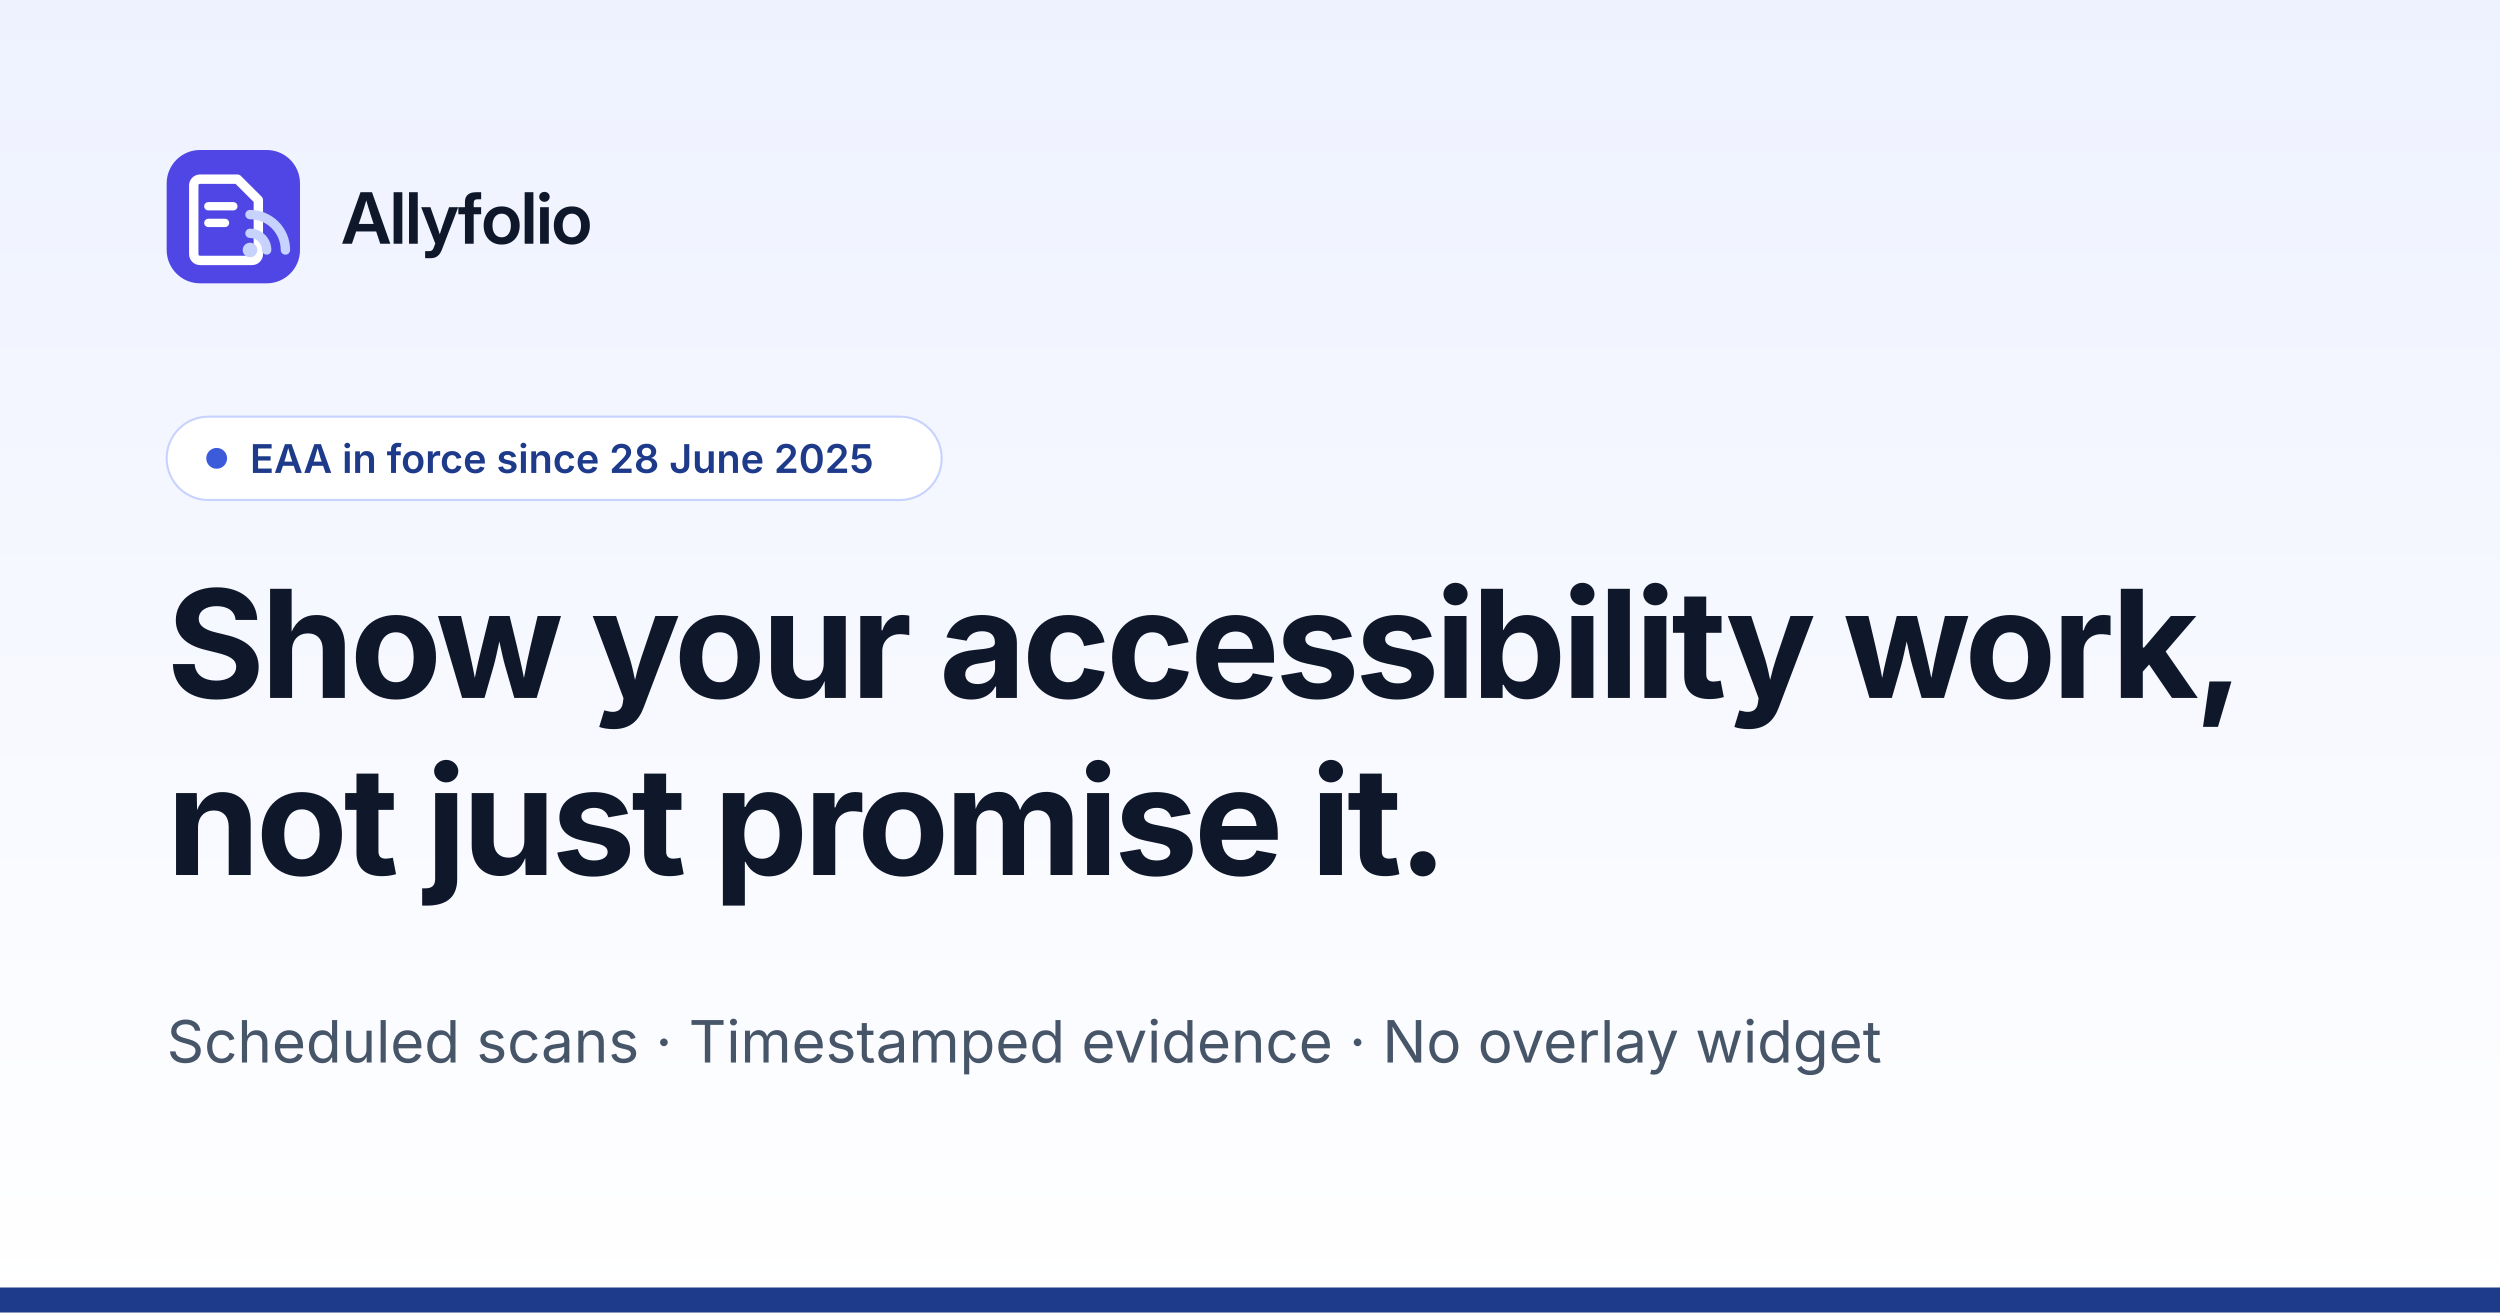
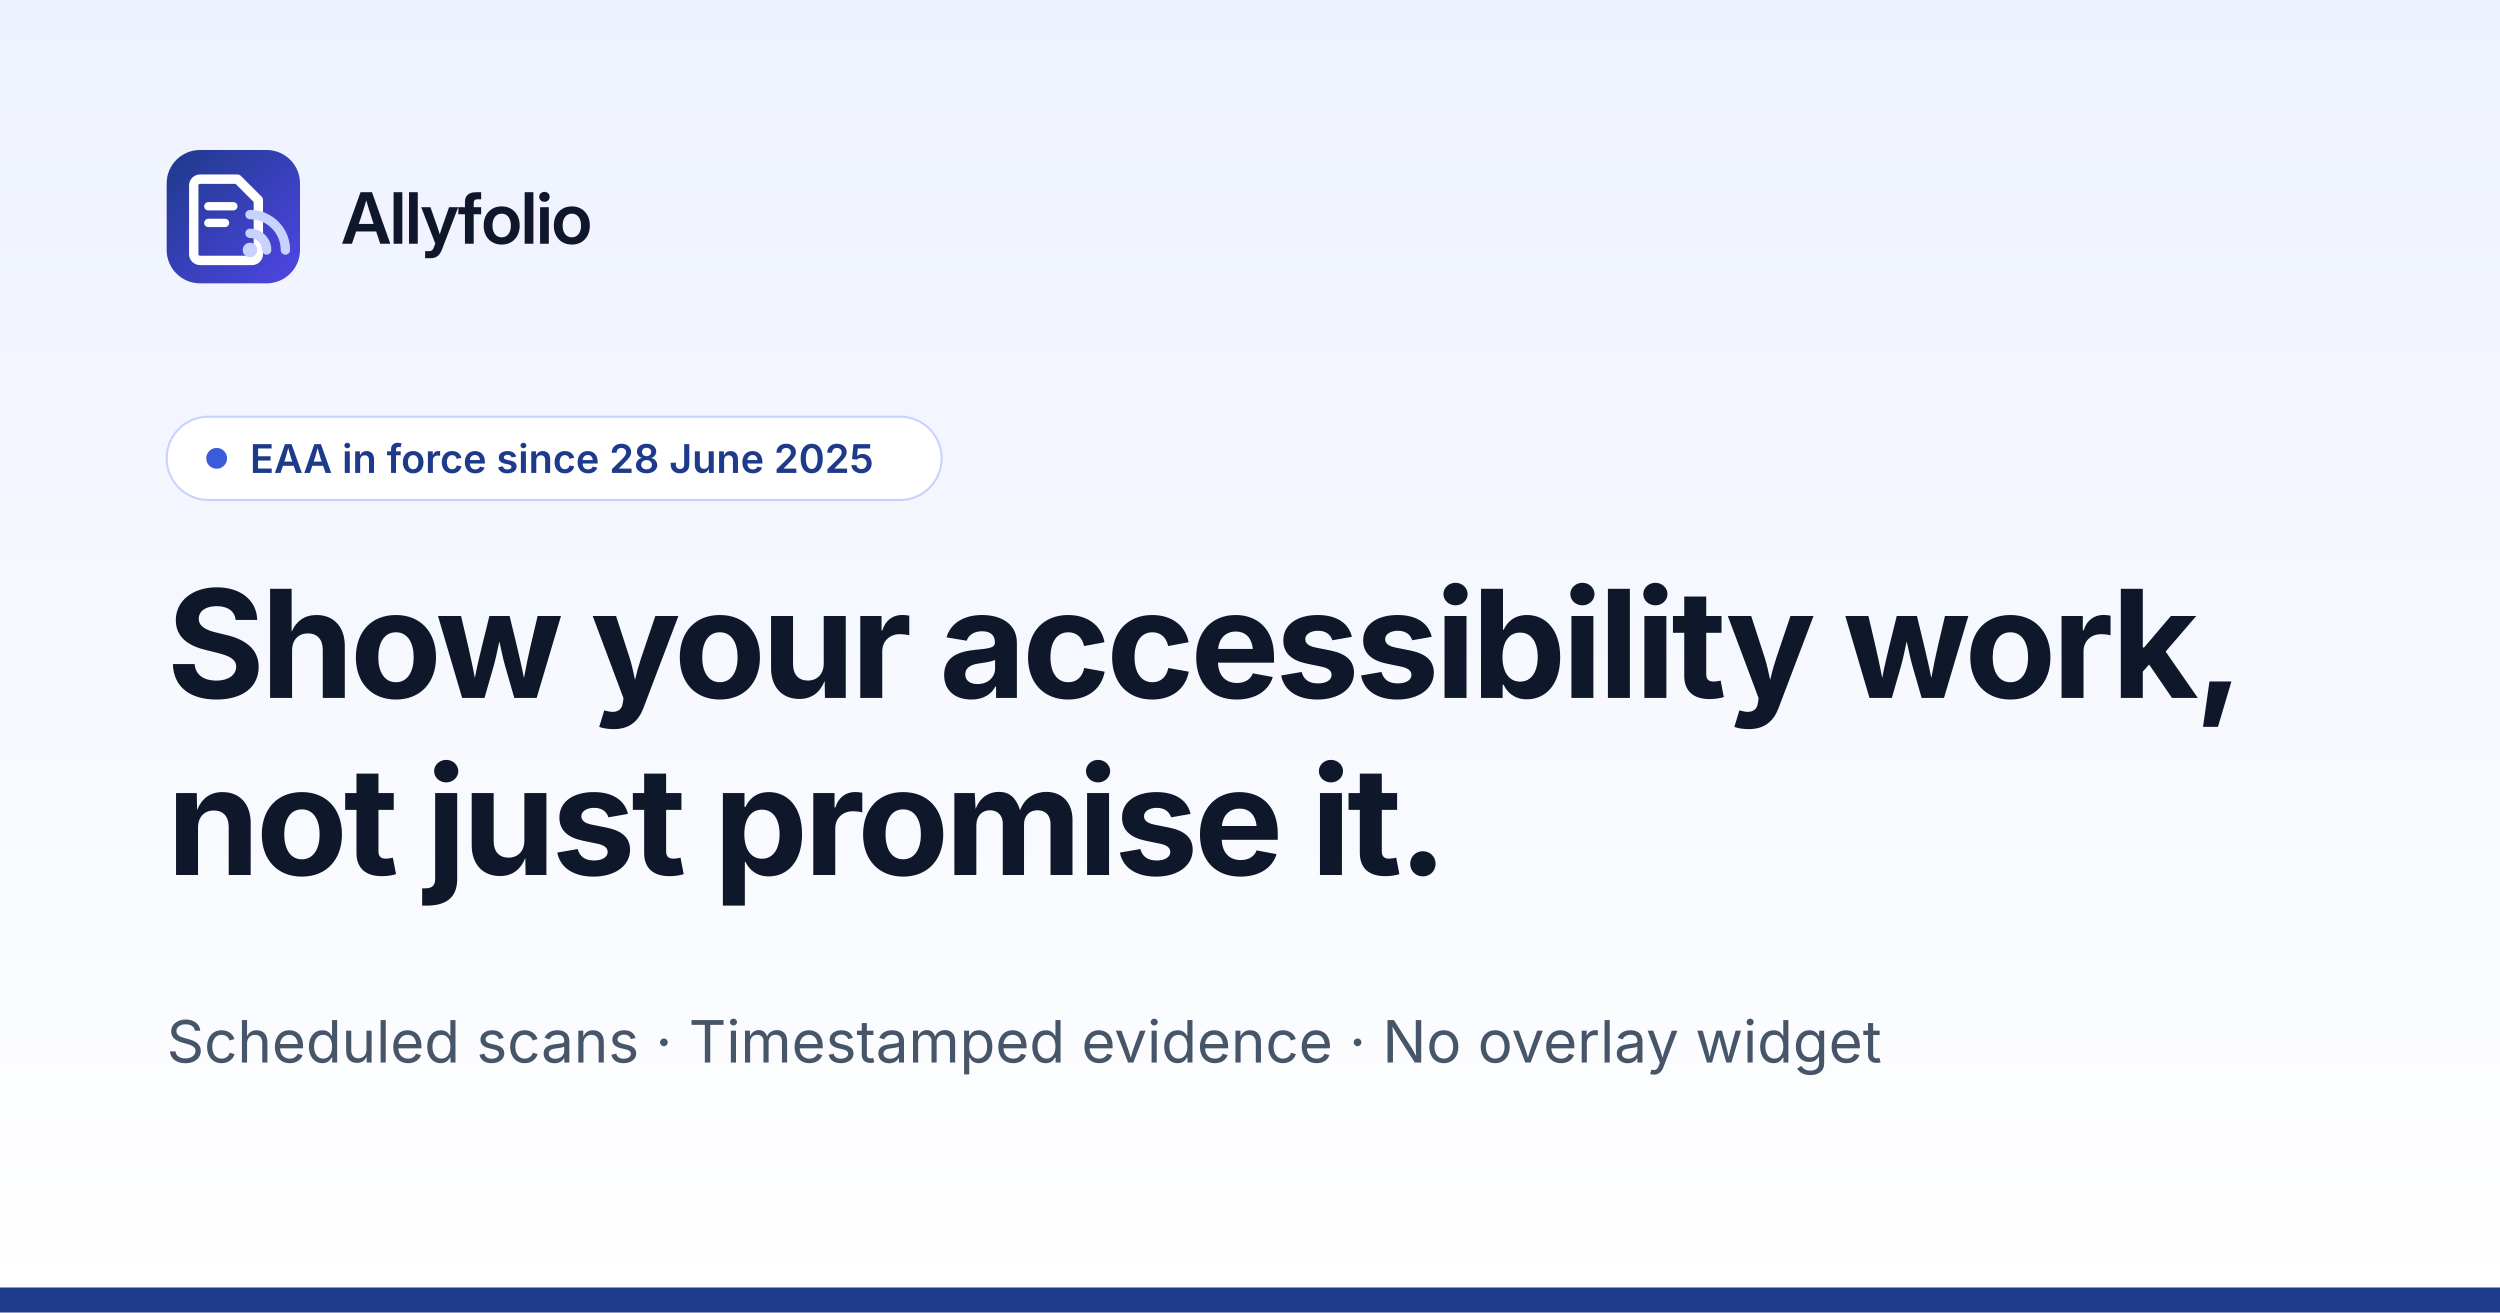
<svg xmlns="http://www.w3.org/2000/svg" width="1200" height="630" viewBox="0 0 1200 630">
  <defs>
    <linearGradient id="bg" x1="0" y1="0" x2="0" y2="1">
      <stop offset="0" stop-color="#EEF2FF" />
      <stop offset="1" stop-color="#FFFFFF" />
    </linearGradient>
  </defs>
  <rect width="1200" height="630" fill="url(#bg)" />
  <rect x="0" y="618" width="1200" height="12" fill="#1E3A8A" />
  <g transform="translate(80 72)">
-     <rect width="64" height="64" rx="16" fill="#4f46e5" />
+     <defs>
+       <linearGradient id="afg-light" x1="0" y1="0" x2="1" y2="1">
+         <stop offset="0" stop-color="#1e3a8a" />
+         <stop offset="1" stop-color="#4f46e5" />
+       </linearGradient>
+     </defs>
+     <rect width="64" height="64" rx="16" fill="url(#afg-light)" />
    <path d="M16 14h18l10 10v26a3 3 0 0 1-3 3H16a3 3 0 0 1-3-3V17a3 3 0 0 1 3-3z" fill="none" stroke="#fff" stroke-width="4.5" stroke-linejoin="round" />
    <path d="M20 27h12M20 35h8" stroke="#fff" stroke-width="4" stroke-linecap="round" />
    <path d="M40 40a8 8 0 0 1 8 8M40 31a17 17 0 0 1 17 17" fill="none" stroke="#c7d2fe" stroke-width="4.5" stroke-linecap="round" />
    <circle cx="40" cy="48" r="3.5" fill="#c7d2fe" />
    <path fill="#0F172A" d="M84.213 45.0 93.045 20.264H98.559L107.357 45.0H102.52L98.196 32.004Q97.544 29.935 96.83 27.622Q96.116 25.309 95.203 22.149H96.425Q95.499 25.309 94.779 27.622Q94.059 29.935 93.385 32.004L88.929 45.0ZM89.459 39.094V35.482H102.116V39.094Z M113.124 20.264V45.0H108.927V20.264Z M120.526 20.264V45.0H116.329V20.264Z M124.062 51.939V48.529H126.123Q126.695 48.529 127.082 48.332Q127.47 48.134 127.759 47.708Q128.047 47.282 128.294 46.594L128.94 44.904L122.174 27.469H126.615L129.832 36.606Q130.332 38.053 130.789 39.509Q131.246 40.965 131.679 42.418H130.514Q130.935 40.965 131.394 39.506Q131.854 38.047 132.349 36.606L135.553 27.469H139.939L132.099 47.883Q131.574 49.253 130.824 50.153Q130.075 51.052 129.073 51.496Q128.072 51.939 126.792 51.939Q126.122 51.939 125.427 51.939Q124.732 51.939 124.062 51.939Z M150.95 27.469V30.837H140.019V27.469ZM143.176 45.0V24.909Q143.176 23.397 143.788 22.364Q144.401 21.331 145.591 20.798Q146.781 20.264 148.508 20.264Q149.287 20.264 149.99 20.264Q150.693 20.264 150.95 20.264V23.632Q150.758 23.632 150.223 23.632Q149.688 23.632 149.336 23.632Q148.271 23.632 147.822 24.083Q147.373 24.535 147.373 25.604V45.0Z M160.799 45.398Q158.226 45.398 156.275 44.246Q154.324 43.093 153.237 41.035Q152.15 38.976 152.15 36.256Q152.15 33.524 153.237 31.458Q154.324 29.392 156.275 28.231Q158.226 27.07 160.799 27.07Q163.389 27.07 165.332 28.231Q167.274 29.392 168.361 31.458Q169.448 33.524 169.448 36.256Q169.448 38.976 168.361 41.035Q167.274 43.093 165.332 44.246Q163.389 45.398 160.799 45.398ZM160.799 41.898Q162.148 41.898 163.136 41.216Q164.123 40.534 164.665 39.263Q165.206 37.992 165.206 36.256Q165.206 34.492 164.665 33.224Q164.123 31.956 163.136 31.264Q162.148 30.571 160.799 30.571Q159.466 30.571 158.47 31.259Q157.475 31.946 156.933 33.219Q156.392 34.492 156.392 36.256Q156.392 38.003 156.933 39.268Q157.475 40.534 158.465 41.216Q159.456 41.898 160.799 41.898Z M176.034 20.264V45.0H171.837V20.264Z M179.239 45.0V27.469H183.436V45.0ZM181.332 24.862Q180.26 24.862 179.543 24.175Q178.826 23.489 178.826 22.477Q178.826 21.464 179.543 20.783Q180.26 20.102 181.324 20.102Q182.402 20.102 183.12 20.782Q183.837 21.462 183.837 22.485Q183.837 23.494 183.119 24.178Q182.4 24.862 181.332 24.862Z M194.478 45.398Q191.904 45.398 189.953 44.246Q188.002 43.093 186.916 41.035Q185.829 38.976 185.829 36.256Q185.829 33.524 186.916 31.458Q188.002 29.392 189.953 28.231Q191.904 27.07 194.478 27.07Q197.068 27.07 199.01 28.231Q200.953 29.392 202.04 31.458Q203.126 33.524 203.126 36.256Q203.126 38.976 202.04 41.035Q200.953 43.093 199.01 44.246Q197.068 45.398 194.478 45.398ZM194.478 41.898Q195.827 41.898 196.815 41.216Q197.802 40.534 198.343 39.263Q198.884 37.992 198.884 36.256Q198.884 34.492 198.343 33.224Q197.802 31.956 196.815 31.264Q195.827 30.571 194.478 30.571Q193.145 30.571 192.149 31.259Q191.153 31.946 190.612 33.219Q190.071 34.492 190.071 36.256Q190.071 38.003 190.612 39.268Q191.153 40.534 192.144 41.216Q193.134 41.898 194.478 41.898Z" />
  </g>
  <g font-family="Inter, 'Inter Variable', Arial, sans-serif">
    <rect x="80" y="200" width="372" height="40" rx="20" fill="#FFFFFF" stroke="#C7D2FE" />
    <circle cx="104" cy="220" r="5" fill="#3B5BDB" />
    <text x="120" y="227" font-size="19" font-weight="600" fill="#1E3A8A">EAA in force since 28 June 2025</text>
    <text font-size="72" font-weight="700" fill="#0F172A" letter-spacing="-2">
      <tspan x="80" y="335">Show your accessibility work,</tspan>
      <tspan x="80" y="420">not just promise it.</tspan>
    </text>
    <text x="80" y="510" font-size="28" fill="#475569">Scheduled scans · Timestamped evidence · No overlay widget</text>
  </g>
</svg>
